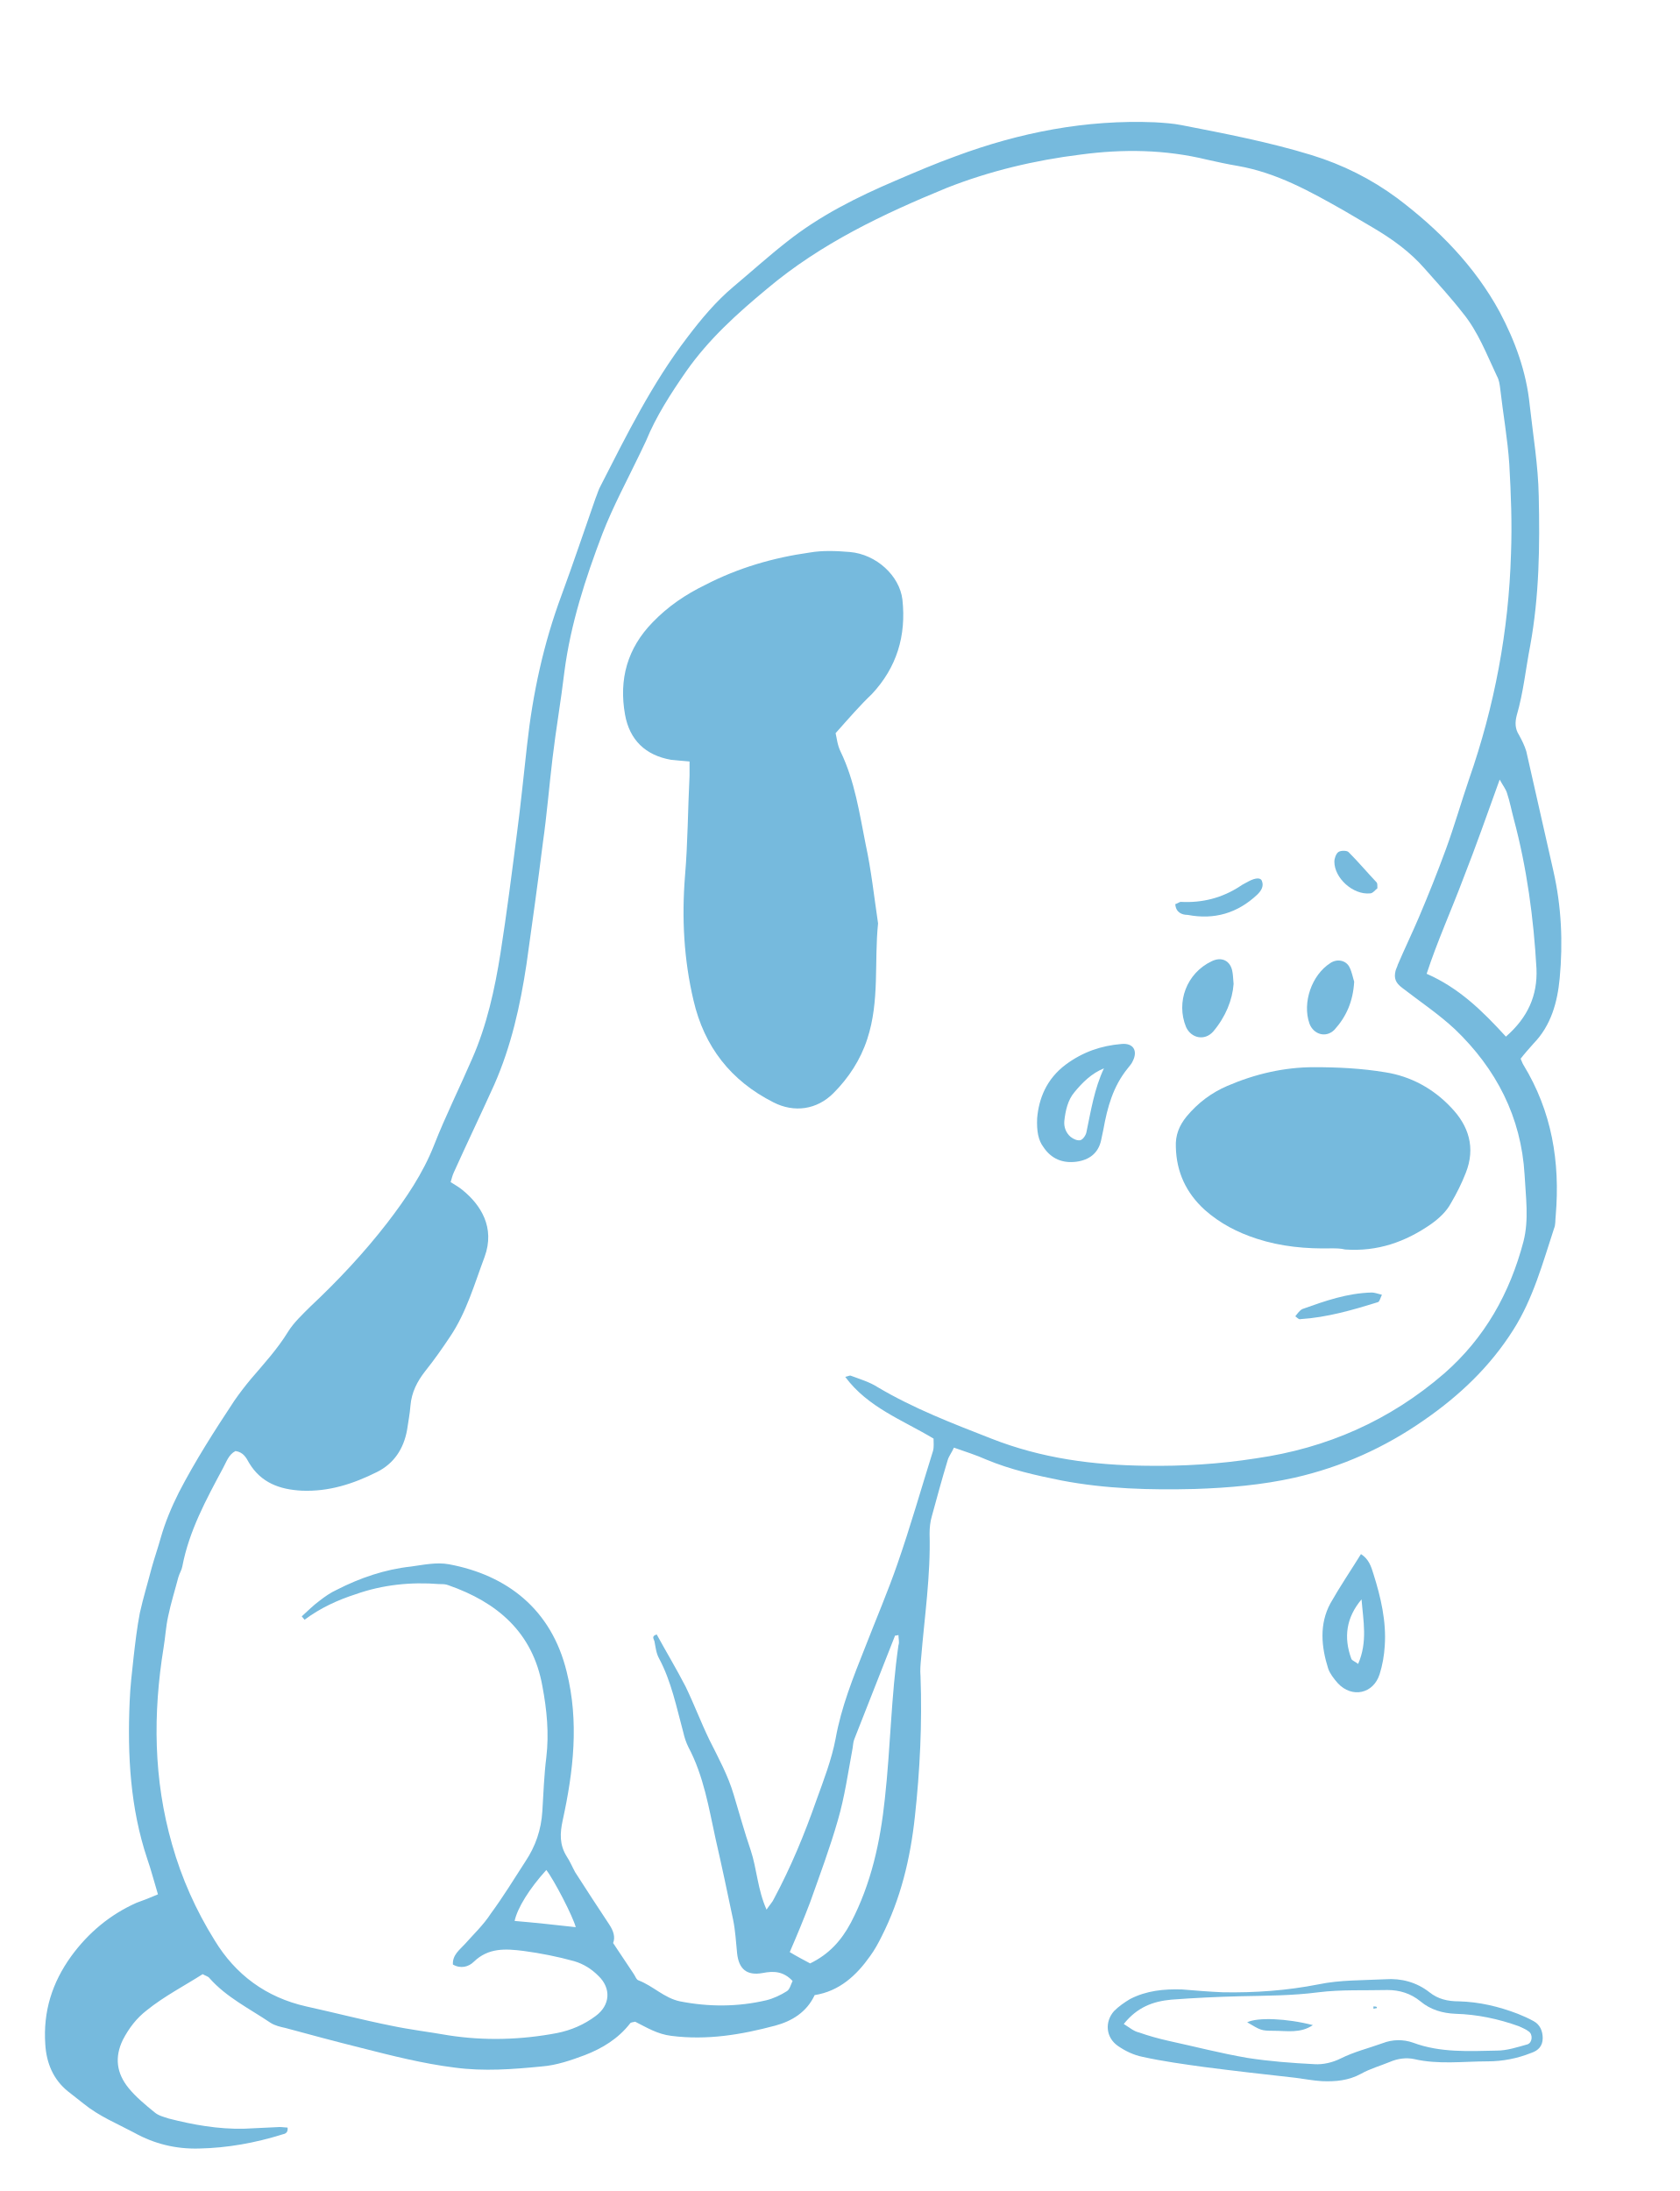
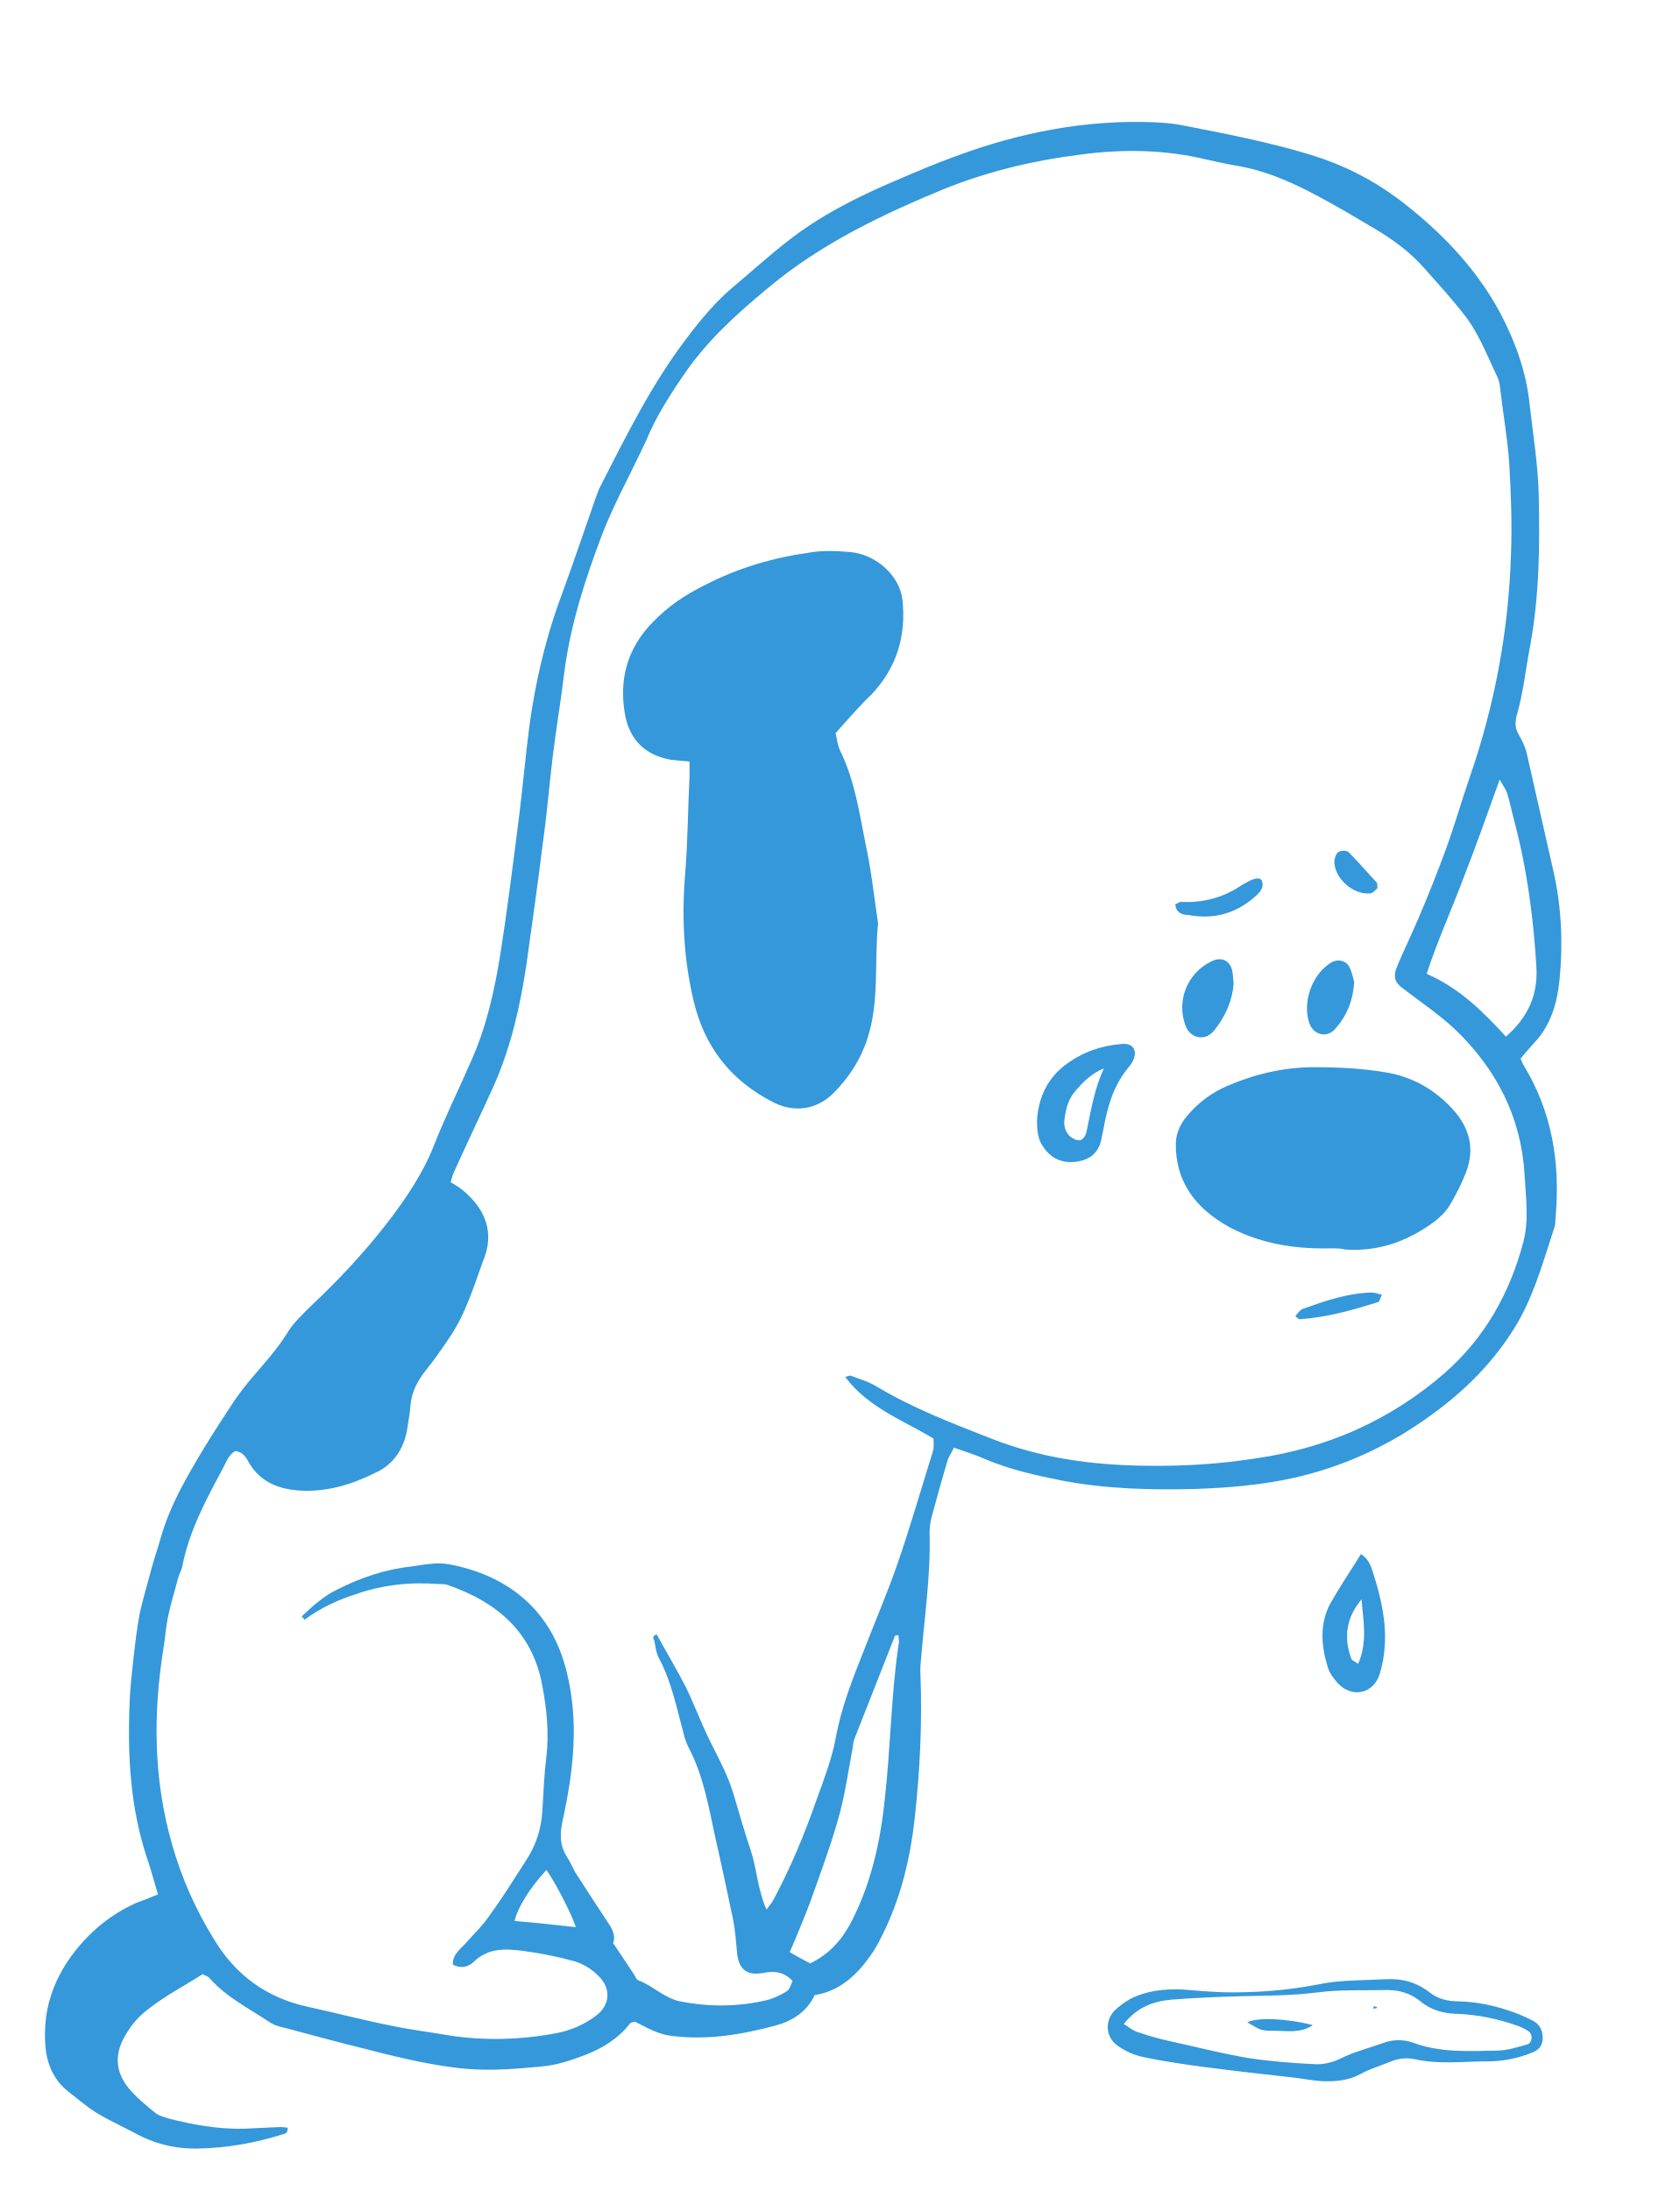
<svg xmlns="http://www.w3.org/2000/svg" version="1.1" id="Layer_1" x="0px" y="0px" viewBox="0 0 296.6 387" style="enable-background:new 0 0 296.6 387;" xml:space="preserve">
  <style type="text/css">
- 	.st0{fill-rule:evenodd;clip-rule:evenodd;fill:#76BADD;}
+ 	.st0{fill-rule:evenodd;clip-rule:evenodd;fill:#3498DB;}
</style>
  <g>
-     <path class="st0" d="M27.9,334.6c-0.7-2.3-1.2-4.3-1.9-6.3c-3-9-3.5-18.3-3.1-27.7c0.1-2.6,0.4-5.2,0.7-7.9   c0.3-2.6,0.6-5.2,1.1-7.8c0.6-2.7,1.4-5.3,2.1-8c0.5-1.8,1.1-3.5,1.6-5.3c0.8-2.8,1.9-5.4,3.2-8c2.9-5.6,6.3-10.9,9.8-16.2   c0.9-1.3,1.9-2.6,2.9-3.8c2.3-2.7,4.7-5.3,6.6-8.4c1-1.6,2.5-3,3.9-4.4c4.9-4.6,9.5-9.5,13.6-14.8c3.3-4.3,6.3-8.7,8.3-13.8   c2-5.1,4.5-10.1,6.7-15.2c2.6-5.9,4-12.3,5-18.6c1.1-7,2-14.1,2.9-21.1c0.7-5.2,1.2-10.5,1.8-15.7c1-9.1,2.9-17.9,6.1-26.5   c2.1-5.7,4-11.4,6-17.1c0.3-0.7,0.5-1.5,0.9-2.2c4.6-9,9.1-18.1,15.3-26.2c2.5-3.3,5.1-6.4,8.2-9c3.1-2.6,6.2-5.4,9.4-7.9   c5.8-4.6,12.4-7.9,19.2-10.8c3.5-1.5,7-3,10.6-4.3c11.3-4.2,23-6.5,35.2-6c1.6,0.1,3.2,0.2,4.7,0.5c7.7,1.5,15.5,3,23,5.3   c5.5,1.7,10.5,4.2,15.1,7.6c7.3,5.5,13.7,12,18.1,20.1c2.7,5.1,4.7,10.5,5.3,16.4c0.6,5.4,1.5,10.7,1.6,16.1   c0.2,8.8,0.1,17.6-1.5,26.4c-0.8,4.1-1.2,8.3-2.4,12.4c-0.3,1.2-0.3,2.3,0.4,3.4c0.5,0.9,1,1.9,1.3,2.9c1.6,7,3.2,14.1,4.8,21.2   c1.4,6.2,1.7,12.5,1.1,18.9c-0.4,4.2-1.5,8.3-4.6,11.5c-0.8,0.9-1.6,1.8-2.3,2.7c0.2,0.4,0.3,0.8,0.5,1.1c5,8.2,6.5,17.1,5.7,26.6   c-0.1,0.8,0,1.6-0.3,2.3c-2,6.1-3.7,12.4-7.2,17.9c-4.1,6.5-9.5,11.6-15.7,15.9c-7,4.9-14.6,8.3-22.9,10.2   c-5.8,1.3-11.7,1.8-17.6,2c-7.9,0.2-15.8,0-23.6-1.5c-4.5-0.9-9-1.9-13.3-3.7c-1.8-0.8-3.7-1.4-5.7-2.1c-0.4,0.9-0.9,1.5-1.1,2.2   c-1,3.3-1.9,6.6-2.8,9.9c-0.3,1-0.4,2.1-0.4,3.1c0.2,7.4-0.9,14.7-1.5,22c-0.1,1.1-0.2,2.1-0.1,3.2c0.3,8.3-0.1,16.6-1,24.8   c-0.8,7.4-2.5,14.5-5.9,21.2c-0.6,1.2-1.2,2.3-2,3.4c-2.4,3.4-5.4,6.2-9.8,6.9c-1.4,3-4,4.6-7,5.4c-6,1.6-12,2.6-18.3,1.8   c-2.5-0.3-4.4-1.5-6.4-2.5c-0.4,0.1-0.8,0.1-0.9,0.3c-2.1,2.7-4.9,4.4-8,5.6c-2.4,0.9-5,1.8-7.6,2c-5.1,0.5-10.2,0.9-15.4,0.2   c-5.6-0.7-11.1-2.1-16.6-3.5c-4.4-1.1-8.9-2.3-13.3-3.5c-0.9-0.2-1.8-0.4-2.6-0.9c-3.7-2.5-7.8-4.5-10.8-7.9   c-0.2-0.3-0.7-0.4-1.2-0.7c-3.3,2.1-6.8,3.9-9.9,6.4c-1.8,1.4-3.1,3.1-4.2,5.2c-1.5,3.1-1.1,5.9,1,8.5c1.3,1.6,3,3,4.6,4.3   c0.7,0.6,1.6,0.8,2.5,1.1c4.3,1.1,8.7,1.9,13.3,1.8c2.1-0.1,4.2-0.2,6.3-0.3c0.5,0,1,0.1,1.4,0.1c0.1,0.9-0.4,1.1-0.9,1.2   c-4.8,1.5-9.7,2.4-14.8,2.5c-4,0.1-7.8-0.8-11.4-2.8c-3-1.6-6.2-2.9-8.9-5.1c-0.9-0.7-1.9-1.5-2.8-2.2c-2.6-2.1-3.8-5-4-8.3   c-0.4-5.8,1.2-10.9,4.6-15.6c3-4.1,6.8-7.3,11.5-9.4C25.5,335.6,26.5,335.2,27.9,334.6z M53.8,286.1c-0.2-0.2-0.3-0.4-0.5-0.6   c1.1-1,2.1-2,3.2-2.8c0.9-0.7,1.9-1.4,3-1.9c4.1-2.1,8.5-3.6,13.1-4.1c2.2-0.3,4.5-0.8,6.7-0.4c10.2,1.9,18.1,7.9,20.8,19   c2.2,8.8,1.2,17.5-0.7,26.2c-0.5,2.3-0.6,4.3,0.7,6.4c0.6,0.9,1,1.9,1.5,2.8c2,3.1,4,6.2,6,9.2c0.8,1.2,1.1,2.3,0.7,3.3   c1.3,2,2.5,3.7,3.6,5.4c0.3,0.4,0.5,1.1,0.9,1.2c2.6,1,4.5,3.1,7.3,3.7c5.1,1,10.2,1,15.3-0.2c1.2-0.3,2.5-0.9,3.6-1.6   c0.5-0.3,0.7-1.2,1-1.8c-1.6-1.7-3.3-1.8-5.3-1.4c-2.8,0.5-4.2-0.7-4.5-3.5c-0.2-2-0.3-3.9-0.7-5.9c-1-4.8-2-9.5-3.1-14.3   c-1.2-5.5-2.1-11.1-4.8-16.2c-0.4-0.8-0.7-1.7-0.9-2.6c-1.2-4.4-2.1-9-4.3-13.1c-0.5-0.9-0.6-2-0.8-3c-0.1-0.4-0.6-0.9,0.4-1.2   c1.7,3.1,3.5,6.1,5.1,9.2c1.5,3.1,2.7,6.3,4.2,9.4c1.6,3.2,3.3,6.3,4.3,9.7c1,3.3,1.9,6.6,3,9.8c1.1,3.3,1.2,6.9,2.8,10.5   c0.6-0.9,1.1-1.4,1.3-1.9c3-5.6,5.4-11.4,7.5-17.4c1.3-3.6,2.7-7.2,3.4-10.9c1-5.6,3.1-10.8,5.2-16.1c1.9-4.9,4-9.8,5.7-14.7   c2.3-6.6,4.2-13.3,6.3-20c0.2-0.7,0.1-1.5,0.1-2.2c-5.5-3.3-11.6-5.5-15.6-10.9c0.5-0.1,0.8-0.3,1-0.2c1.6,0.6,3.3,1.1,4.7,2   c6.4,3.8,13.2,6.4,20.1,9.1c8.9,3.5,18,4.7,27.4,4.8c6.5,0.1,12.9-0.3,19.3-1.3c12.6-1.8,23.7-6.7,33.3-15   c7.2-6.3,11.6-14.2,14-23.3c1-3.9,0.4-7.9,0.2-11.8c-0.6-10.2-5-18.7-12.3-25.7c-2.9-2.7-6.2-4.9-9.3-7.3c-1.2-0.9-1.5-1.7-1.2-3   c0.1-0.4,0.3-0.7,0.4-1.1c1.2-2.8,2.5-5.5,3.7-8.3c1.7-4,3.3-8,4.8-12.1c1.5-4.1,2.7-8.3,4.1-12.4c4.5-12.9,7-26.2,7.4-39.8   c0.2-5.3,0-10.5-0.3-15.8c-0.3-4.5-1.1-8.9-1.6-13.3c-0.1-0.8-0.2-1.6-0.6-2.3c-1.8-3.8-3.3-7.8-6-11.1c-2.1-2.7-4.4-5.2-6.7-7.8   c-2.6-3-5.8-5.3-9.2-7.3c-1.7-1-3.4-2-5.1-3c-6-3.4-11.9-6.7-18.8-7.9c-1.8-0.3-3.6-0.7-5.4-1.1c-7.4-1.8-14.8-1.9-22.3-0.9   c-8.1,1-16.1,2.9-23.7,5.9C156,37.8,145,43,135.5,51c-5.3,4.4-10.3,8.9-14.3,14.6c-2.7,3.9-5.3,7.9-7.1,12.3   c-0.3,0.7-0.7,1.4-1,2.1c-2.3,4.8-4.8,9.4-6.7,14.3c-3,7.9-5.6,15.9-6.7,24.3c-0.6,5.1-1.5,10.2-2.1,15.3c-0.6,5-1,10-1.7,14.9   c-0.9,7.2-1.9,14.4-2.9,21.5c-1.1,7.3-2.7,14.5-5.7,21.3c-2.3,5.1-4.8,10.3-7.1,15.4c-0.3,0.6-0.4,1.2-0.6,1.8   c0.8,0.5,1.5,0.9,2.1,1.4c3.2,2.6,5.8,6.6,3.9,11.8c-1.8,4.8-3.2,9.8-6.1,14.1c-1.4,2.1-2.8,4.1-4.4,6.1c-1.4,1.8-2.4,3.7-2.6,6.1   c-0.1,1.4-0.4,2.9-0.6,4.3c-0.6,3.3-2.3,5.9-5.3,7.4c-4.2,2.1-8.5,3.5-13.3,3.3c-3.9-0.2-7.2-1.4-9.3-4.9c-0.5-0.9-1-1.9-2.4-2.1   c-1.2,0.6-1.6,1.9-2.2,3c-3,5.6-6,11.1-7.2,17.4c-0.1,0.6-0.5,1.2-0.7,1.9c-0.6,2.3-1.3,4.5-1.8,6.9c-0.4,1.8-0.5,3.7-0.8,5.5   c-1.9,11.7-1.8,23.3,1.5,34.8c1.7,6,4.2,11.6,7.5,16.9c3.7,6.1,9.1,10.1,16.2,11.7c5,1.1,10,2.4,15,3.4c3.3,0.7,6.7,1.1,10.1,1.7   c6.4,1,12.9,0.8,19.2-0.4c2.5-0.5,4.8-1.5,6.8-3c2.6-1.9,2.8-4.9,0.5-7.1c-1.2-1.2-2.6-2.1-4.3-2.6c-2.9-0.8-5.9-1.4-8.9-1.8   c-3.2-0.4-6.2-0.6-8.8,1.9c-0.9,0.9-2.3,1.3-3.7,0.5c-0.1-1.7,1.2-2.6,2.1-3.6c1.6-1.8,3.3-3.4,4.6-5.4c2.2-3,4.1-6.1,6.1-9.2   c1.8-2.7,2.8-5.6,3-8.9c0.2-3.2,0.3-6.3,0.7-9.5c0.5-4.2,0.1-8.4-0.7-12.6c-1.7-9.5-8-14.8-16.6-17.8c-0.5-0.2-1-0.2-1.6-0.2   c-5-0.4-10,0.1-14.8,1.8C59.7,282.6,56.6,284,53.8,286.1z M266,183.1c3.9-3.4,5.6-7.3,5.4-12c-0.5-8.9-1.7-17.8-4-26.4   c-0.4-1.5-0.7-3.1-1.2-4.6c-0.2-0.7-0.7-1.3-1.3-2.4c-2.2,6.1-4.2,11.8-6.4,17.4c-2.1,5.6-4.6,11.1-6.5,16.9   C257.7,174.5,261.8,178.5,266,183.1z M158.7,288.8c-0.3,0.1-0.5,0.1-0.6,0.1c-2.4,6.1-4.8,12.2-7.2,18.3c-0.2,0.5-0.2,1-0.3,1.6   c-0.8,4.3-1.4,8.6-2.6,12.7c-1.4,4.9-3.2,9.7-4.9,14.5c-1.1,2.9-2.3,5.8-3.6,8.8c1.3,0.8,2.5,1.4,3.6,2c3.3-1.6,5.5-4,7.2-7.2   c3.6-6.9,5.2-14.3,6-21.9c1-9,1.1-18.1,2.4-27.1C158.9,290.1,158.7,289.4,158.7,288.8z M101.7,340.4c-0.5-1.9-3.8-8.3-5.2-10.1   c-3,3.3-5.1,6.7-5.6,9C94.5,339.6,98.1,340,101.7,340.4z" />
+     <path class="st0" d="M27.9,334.6c-0.7-2.3-1.2-4.3-1.9-6.3c-3-9-3.5-18.3-3.1-27.7c0.1-2.6,0.4-5.2,0.7-7.9   c0.3-2.6,0.6-5.2,1.1-7.8c0.6-2.7,1.4-5.3,2.1-8c0.5-1.8,1.1-3.5,1.6-5.3c0.8-2.8,1.9-5.4,3.2-8c2.9-5.6,6.3-10.9,9.8-16.2   c0.9-1.3,1.9-2.6,2.9-3.8c2.3-2.7,4.7-5.3,6.6-8.4c1-1.6,2.5-3,3.9-4.4c4.9-4.6,9.5-9.5,13.6-14.8c3.3-4.3,6.3-8.7,8.3-13.8   s4.5-10.1,6.7-15.2c2.6-5.9,4-12.3,5-18.6c1.1-7,2-14.1,2.9-21.1c0.7-5.2,1.2-10.5,1.8-15.7c1-9.1,2.9-17.9,6.1-26.5   c2.1-5.7,4-11.4,6-17.1c0.3-0.7,0.5-1.5,0.9-2.2c4.6-9,9.1-18.1,15.3-26.2c2.5-3.3,5.1-6.4,8.2-9c3.1-2.6,6.2-5.4,9.4-7.9   c5.8-4.6,12.4-7.9,19.2-10.8c3.5-1.5,7-3,10.6-4.3c11.3-4.2,23-6.5,35.2-6c1.6,0.1,3.2,0.2,4.7,0.5c7.7,1.5,15.5,3,23,5.3   c5.5,1.7,10.5,4.2,15.1,7.6c7.3,5.5,13.7,12,18.1,20.1c2.7,5.1,4.7,10.5,5.3,16.4c0.6,5.4,1.5,10.7,1.6,16.1   c0.2,8.8,0.1,17.6-1.5,26.4c-0.8,4.1-1.2,8.3-2.4,12.4c-0.3,1.2-0.3,2.3,0.4,3.4c0.5,0.9,1,1.9,1.3,2.9c1.6,7,3.2,14.1,4.8,21.2   c1.4,6.2,1.7,12.5,1.1,18.9c-0.4,4.2-1.5,8.3-4.6,11.5c-0.8,0.9-1.6,1.8-2.3,2.7c0.2,0.4,0.3,0.8,0.5,1.1c5,8.2,6.5,17.1,5.7,26.6   c-0.1,0.8,0,1.6-0.3,2.3c-2,6.1-3.7,12.4-7.2,17.9c-4.1,6.5-9.5,11.6-15.7,15.9c-7,4.9-14.6,8.3-22.9,10.2   c-5.8,1.3-11.7,1.8-17.6,2c-7.9,0.2-15.8,0-23.6-1.5c-4.5-0.9-9-1.9-13.3-3.7c-1.8-0.8-3.7-1.4-5.7-2.1c-0.4,0.9-0.9,1.5-1.1,2.2   c-1,3.3-1.9,6.6-2.8,9.9c-0.3,1-0.4,2.1-0.4,3.1c0.2,7.4-0.9,14.7-1.5,22c-0.1,1.1-0.2,2.1-0.1,3.2c0.3,8.3-0.1,16.6-1,24.8   c-0.8,7.4-2.5,14.5-5.9,21.2c-0.6,1.2-1.2,2.3-2,3.4c-2.4,3.4-5.4,6.2-9.8,6.9c-1.4,3-4,4.6-7,5.4c-6,1.6-12,2.6-18.3,1.8   c-2.5-0.3-4.4-1.5-6.4-2.5c-0.4,0.1-0.8,0.1-0.9,0.3c-2.1,2.7-4.9,4.4-8,5.6c-2.4,0.9-5,1.8-7.6,2c-5.1,0.5-10.2,0.9-15.4,0.2   c-5.6-0.7-11.1-2.1-16.6-3.5c-4.4-1.1-8.9-2.3-13.3-3.5c-0.9-0.2-1.8-0.4-2.6-0.9c-3.7-2.5-7.8-4.5-10.8-7.9   c-0.2-0.3-0.7-0.4-1.2-0.7c-3.3,2.1-6.8,3.9-9.9,6.4c-1.8,1.4-3.1,3.1-4.2,5.2c-1.5,3.1-1.1,5.9,1,8.5c1.3,1.6,3,3,4.6,4.3   c0.7,0.6,1.6,0.8,2.5,1.1c4.3,1.1,8.7,1.9,13.3,1.8c2.1-0.1,4.2-0.2,6.3-0.3c0.5,0,1,0.1,1.4,0.1c0.1,0.9-0.4,1.1-0.9,1.2   c-4.8,1.5-9.7,2.4-14.8,2.5c-4,0.1-7.8-0.8-11.4-2.8c-3-1.6-6.2-2.9-8.9-5.1c-0.9-0.7-1.9-1.5-2.8-2.2c-2.6-2.1-3.8-5-4-8.3   c-0.4-5.8,1.2-10.9,4.6-15.6c3-4.1,6.8-7.3,11.5-9.4C25.5,335.6,26.5,335.2,27.9,334.6z M53.8,286.1c-0.2-0.2-0.3-0.4-0.5-0.6   c1.1-1,2.1-2,3.2-2.8c0.9-0.7,1.9-1.4,3-1.9c4.1-2.1,8.5-3.6,13.1-4.1c2.2-0.3,4.5-0.8,6.7-0.4c10.2,1.9,18.1,7.9,20.8,19   c2.2,8.8,1.2,17.5-0.7,26.2c-0.5,2.3-0.6,4.3,0.7,6.4c0.6,0.9,1,1.9,1.5,2.8c2,3.1,4,6.2,6,9.2c0.8,1.2,1.1,2.3,0.7,3.3   c1.3,2,2.5,3.7,3.6,5.4c0.3,0.4,0.5,1.1,0.9,1.2c2.6,1,4.5,3.1,7.3,3.7c5.1,1,10.2,1,15.3-0.2c1.2-0.3,2.5-0.9,3.6-1.6   c0.5-0.3,0.7-1.2,1-1.8c-1.6-1.7-3.3-1.8-5.3-1.4c-2.8,0.5-4.2-0.7-4.5-3.5c-0.2-2-0.3-3.9-0.7-5.9c-1-4.8-2-9.5-3.1-14.3   c-1.2-5.5-2.1-11.1-4.8-16.2c-0.4-0.8-0.7-1.7-0.9-2.6c-1.2-4.4-2.1-9-4.3-13.1c-0.5-0.9-0.6-2-0.8-3c-0.1-0.4-0.6-0.9,0.4-1.2   c1.7,3.1,3.5,6.1,5.1,9.2c1.5,3.1,2.7,6.3,4.2,9.4c1.6,3.2,3.3,6.3,4.3,9.7c1,3.3,1.9,6.6,3,9.8c1.1,3.3,1.2,6.9,2.8,10.5   c0.6-0.9,1.1-1.4,1.3-1.9c3-5.6,5.4-11.4,7.5-17.4c1.3-3.6,2.7-7.2,3.4-10.9c1-5.6,3.1-10.8,5.2-16.1c1.9-4.9,4-9.8,5.7-14.7   c2.3-6.6,4.2-13.3,6.3-20c0.2-0.7,0.1-1.5,0.1-2.2c-5.5-3.3-11.6-5.5-15.6-10.9c0.5-0.1,0.8-0.3,1-0.2c1.6,0.6,3.3,1.1,4.7,2   c6.4,3.8,13.2,6.4,20.1,9.1c8.9,3.5,18,4.7,27.4,4.8c6.5,0.1,12.9-0.3,19.3-1.3c12.6-1.8,23.7-6.7,33.3-15   c7.2-6.3,11.6-14.2,14-23.3c1-3.9,0.4-7.9,0.2-11.8c-0.6-10.2-5-18.7-12.3-25.7c-2.9-2.7-6.2-4.9-9.3-7.3c-1.2-0.9-1.5-1.7-1.2-3   c0.1-0.4,0.3-0.7,0.4-1.1c1.2-2.8,2.5-5.5,3.7-8.3c1.7-4,3.3-8,4.8-12.1s2.7-8.3,4.1-12.4c4.5-12.9,7-26.2,7.4-39.8   c0.2-5.3,0-10.5-0.3-15.8c-0.3-4.5-1.1-8.9-1.6-13.3c-0.1-0.8-0.2-1.6-0.6-2.3c-1.8-3.8-3.3-7.8-6-11.1c-2.1-2.7-4.4-5.2-6.7-7.8   c-2.6-3-5.8-5.3-9.2-7.3c-1.7-1-3.4-2-5.1-3c-6-3.4-11.9-6.7-18.8-7.9c-1.8-0.3-3.6-0.7-5.4-1.1c-7.4-1.8-14.8-1.9-22.3-0.9   c-8.1,1-16.1,2.9-23.7,5.9C156,37.8,145,43,135.5,51c-5.3,4.4-10.3,8.9-14.3,14.6c-2.7,3.9-5.3,7.9-7.1,12.3   c-0.3,0.7-0.7,1.4-1,2.1c-2.3,4.8-4.8,9.4-6.7,14.3c-3,7.9-5.6,15.9-6.7,24.3c-0.6,5.1-1.5,10.2-2.1,15.3c-0.6,5-1,10-1.7,14.9   C95,156,94,163.2,93,170.3c-1.1,7.3-2.7,14.5-5.7,21.3c-2.3,5.1-4.8,10.3-7.1,15.4c-0.3,0.6-0.4,1.2-0.6,1.8   c0.8,0.5,1.5,0.9,2.1,1.4c3.2,2.6,5.8,6.6,3.9,11.8c-1.8,4.8-3.2,9.8-6.1,14.1c-1.4,2.1-2.8,4.1-4.4,6.1c-1.4,1.8-2.4,3.7-2.6,6.1   c-0.1,1.4-0.4,2.9-0.6,4.3c-0.6,3.3-2.3,5.9-5.3,7.4c-4.2,2.1-8.5,3.5-13.3,3.3c-3.9-0.2-7.2-1.4-9.3-4.9c-0.5-0.9-1-1.9-2.4-2.1   c-1.2,0.6-1.6,1.9-2.2,3c-3,5.6-6,11.1-7.2,17.4c-0.1,0.6-0.5,1.2-0.7,1.9c-0.6,2.3-1.3,4.5-1.8,6.9c-0.4,1.8-0.5,3.7-0.8,5.5   c-1.9,11.7-1.8,23.3,1.5,34.8c1.7,6,4.2,11.6,7.5,16.9c3.7,6.1,9.1,10.1,16.2,11.7c5,1.1,10,2.4,15,3.4c3.3,0.7,6.7,1.1,10.1,1.7   c6.4,1,12.9,0.8,19.2-0.4c2.5-0.5,4.8-1.5,6.8-3c2.6-1.9,2.8-4.9,0.5-7.1c-1.2-1.2-2.6-2.1-4.3-2.6c-2.9-0.8-5.9-1.4-8.9-1.8   c-3.2-0.4-6.2-0.6-8.8,1.9c-0.9,0.9-2.3,1.3-3.7,0.5c-0.1-1.7,1.2-2.6,2.1-3.6c1.6-1.8,3.3-3.4,4.6-5.4c2.2-3,4.1-6.1,6.1-9.2   c1.8-2.7,2.8-5.6,3-8.9c0.2-3.2,0.3-6.3,0.7-9.5c0.5-4.2,0.1-8.4-0.7-12.6c-1.7-9.5-8-14.8-16.6-17.8c-0.5-0.2-1-0.2-1.6-0.2   c-5-0.4-10,0.1-14.8,1.8C59.7,282.6,56.6,284,53.8,286.1z M266,183.1c3.9-3.4,5.6-7.3,5.4-12c-0.5-8.9-1.7-17.8-4-26.4   c-0.4-1.5-0.7-3.1-1.2-4.6c-0.2-0.7-0.7-1.3-1.3-2.4c-2.2,6.1-4.2,11.8-6.4,17.4c-2.1,5.6-4.6,11.1-6.5,16.9   C257.7,174.5,261.8,178.5,266,183.1z M158.7,288.8c-0.3,0.1-0.5,0.1-0.6,0.1c-2.4,6.1-4.8,12.2-7.2,18.3c-0.2,0.5-0.2,1-0.3,1.6   c-0.8,4.3-1.4,8.6-2.6,12.7c-1.4,4.9-3.2,9.7-4.9,14.5c-1.1,2.9-2.3,5.8-3.6,8.8c1.3,0.8,2.5,1.4,3.6,2c3.3-1.6,5.5-4,7.2-7.2   c3.6-6.9,5.2-14.3,6-21.9c1-9,1.1-18.1,2.4-27.1C158.9,290.1,158.7,289.4,158.7,288.8z M101.7,340.4c-0.5-1.9-3.8-8.3-5.2-10.1   c-3,3.3-5.1,6.7-5.6,9C94.5,339.6,98.1,340,101.7,340.4z" />
    <path class="st0" d="M216,351.9c5.7,0.1,11.3-0.3,16.9-1.4c3.8-0.8,7.9-0.7,11.8-0.9c2.8-0.2,5.5,0.5,7.8,2.3   c1.5,1.2,3.2,1.6,5.2,1.6c3.6,0.1,7,0.9,10.4,2.2c1,0.4,1.9,0.8,2.8,1.3c1.1,0.6,1.6,1.7,1.6,3c0,1.4-0.8,2.2-2,2.6   c-2.5,1-5.1,1.5-7.7,1.5c-4.3,0-8.7,0.6-13-0.4c-1.4-0.3-2.9-0.1-4.3,0.5c-1.7,0.7-3.5,1.2-5.1,2.1c-2.2,1.2-4.5,1.4-6.9,1.3   c-1.6-0.1-3.1-0.4-4.7-0.6c-5.4-0.6-10.7-1.2-16.1-1.9c-3.6-0.5-7.3-1-10.9-1.8c-1.5-0.3-3-1-4.3-1.9c-2.2-1.5-2.4-4.3-0.7-6.2   c0.8-0.8,1.8-1.5,2.8-2.1c2.9-1.5,6-1.8,9.2-1.7C211.2,351.6,213.6,351.8,216,351.9z M198.5,357.5c1.1,0.7,1.8,1.3,2.7,1.5   c1.7,0.6,3.5,1.1,5.3,1.5c4.6,1,9.2,2.2,13.9,3c3.9,0.6,7.8,0.9,11.8,1.1c1.5,0.1,3.2-0.3,4.6-1c2.4-1.2,4.9-1.8,7.4-2.7   c1.8-0.7,3.7-0.7,5.4-0.1c4.8,1.8,9.9,1.5,14.8,1.4c1.8,0,3.6-0.6,5.4-1.1c0.9-0.3,1-1.8,0.2-2.3c-0.5-0.4-1.1-0.6-1.7-0.9   c-3.6-1.3-7.4-2.1-11.2-2.2c-2.3-0.1-4.4-0.7-6.2-2.2c-1.7-1.4-3.7-2-5.8-2c-4.1,0.1-8.2-0.1-12.2,0.4c-4.6,0.6-9.2,0.6-13.8,0.7   c-4.1,0.1-8.2,0.3-12.2,0.6C203.7,353.5,200.9,354.5,198.5,357.5z" />
    <path class="st0" d="M240.4,274.5c1.4,0.9,1.8,2.2,2.2,3.5c1.3,4.1,2.3,8.4,2,12.7c-0.1,1.7-0.4,3.4-0.9,5   c-1.1,3.5-4.9,4.3-7.4,1.6c-0.7-0.8-1.4-1.7-1.7-2.6c-1.2-3.8-1.6-7.8,0.4-11.5C236.7,280.2,238.6,277.4,240.4,274.5z M240.5,282.5   c-2.7,3.2-3.2,6.7-1.8,10.5c0.1,0.3,0.7,0.5,1.2,0.9C241.6,290,240.8,286.3,240.5,282.5z" />
    <path class="st0" d="M147.6,129.5c0.2,0.8,0.3,2.1,0.9,3.3c2.5,5.2,3.3,10.8,4.4,16.3c1,4.6,1.5,9.3,2.2,14   c-0.7,6.8,0.3,13.7-1.9,20.4c-1.2,3.7-3.3,6.9-6,9.6c-2.9,2.9-6.9,3.5-10.6,1.6c-7.5-3.8-12.2-9.8-14.1-18   c-1.7-7.2-2.1-14.5-1.5-22c0.5-5.9,0.5-11.8,0.8-17.7c0-0.8,0-1.5,0-2.5c-1.3-0.1-2.3-0.2-3.3-0.3c-4.5-0.8-7.3-3.5-8.1-8   c-1.1-6.2,0.4-11.7,4.9-16.3c2.7-2.8,5.8-4.9,9.3-6.6c5.8-3,12-4.8,18.4-5.7c2.3-0.4,4.7-0.3,7.1-0.1c4.7,0.4,8.8,4.2,9.3,8.4   c0.7,6.4-1,12-5.4,16.7C151.9,124.6,150,126.8,147.6,129.5z" />
    <path class="st0" d="M235.2,220.5c-4.5,0.1-8.9-0.3-13.2-1.7c-3.4-1.1-6.5-2.7-9.2-5.1c-3.3-3-5-6.7-5.1-11.1   c-0.1-2.1,0.6-3.8,1.9-5.4c2-2.4,4.4-4.2,7.2-5.4c4.9-2.1,10-3.3,15.3-3.3c4.2,0,8.4,0.2,12.6,0.9c4.5,0.7,8.5,2.9,11.6,6.2   c3.1,3.2,4.4,7.1,2.6,11.6c-0.7,1.8-1.6,3.6-2.6,5.3c-0.8,1.5-2.1,2.7-3.5,3.7c-4.6,3.2-9.5,4.9-15.2,4.5   C236.8,220.5,236,220.5,235.2,220.5z" />
    <path class="st0" d="M183.2,197.5c0.3-3.4,1.6-6.9,5.1-9.5c3-2.2,6.2-3.3,9.8-3.6c2.1-0.2,2.9,1.2,2,3c-0.2,0.5-0.6,0.9-0.9,1.3   c-2.6,3.2-3.6,6.9-4.3,10.8c-0.1,0.6-0.3,1.3-0.4,1.9c-0.5,2.3-2.1,3.5-4.4,3.8c-2.4,0.3-4.4-0.5-5.8-2.6   C183.4,201.4,183.1,199.8,183.2,197.5z M195,188.7c-2.2,0.9-3.8,2.5-5.2,4.2c-1.2,1.4-1.6,3.3-1.8,5.1c-0.1,1.1,0.3,2.1,1.1,2.8   c0.5,0.4,1.2,0.7,1.7,0.6c0.5-0.1,1-0.9,1.1-1.4C192.7,196.2,193.3,192.3,195,188.7z" />
    <path class="st0" d="M217.9,173.8c-0.2,2.8-1.4,5.8-3.6,8.4c-1.5,1.7-3.9,1.2-4.8-0.8c-1.8-4.4,0.1-9.5,4.5-11.6   c1.8-0.9,3.4-0.1,3.7,1.9C217.8,172.2,217.8,172.7,217.9,173.8z" />
    <path class="st0" d="M239.2,173.4c-0.2,3.5-1.4,6.2-3.5,8.5c-1.5,1.5-3.7,0.8-4.4-1.1c-1.3-3.7,0.4-8.6,3.7-10.7   c1.2-0.8,2.8-0.5,3.4,0.8C238.8,171.7,239,172.8,239.2,173.4z" />
    <path class="st0" d="M207.6,159.7c0.4-0.1,0.7-0.4,1-0.4c3.8,0.2,7.3-0.7,10.5-2.8c0.4-0.3,0.9-0.5,1.4-0.8   c1.3-0.7,2.2-0.7,2.4-0.1c0.4,1-0.2,1.8-0.8,2.4c-3.5,3.3-7.6,4.5-12.3,3.6C208.8,161.6,207.7,161.2,207.6,159.7z" />
    <path class="st0" d="M228.8,232.5c0.4-0.5,0.8-1.1,1.3-1.3c3.9-1.4,7.9-2.8,12.2-2.9c0.5,0,1,0.2,1.8,0.4c-0.3,0.6-0.4,1.2-0.7,1.3   c-4.5,1.4-9,2.7-13.7,3C229.5,233.1,229.3,232.9,228.8,232.5z" />
-     <path class="st0" d="M243.3,156.9c-0.4,0.3-0.8,0.9-1.3,0.9c-3,0.3-6.3-2.7-6.3-5.6c0-0.6,0.3-1.4,0.7-1.7c0.4-0.3,1.5-0.3,1.8,0   c1.7,1.7,3.3,3.6,5,5.4C243.3,156.1,243.3,156.4,243.3,156.9z" />
+     <path class="st0" d="M243.3,156.9c-0.4,0.3-0.8,0.9-1.3,0.9c-3,0.3-6.3-2.7-6.3-5.6c0-0.6,0.3-1.4,0.7-1.7s1.5-0.3,1.8,0   c1.7,1.7,3.3,3.6,5,5.4C243.3,156.1,243.3,156.4,243.3,156.9z" />
    <path class="st0" d="M231.9,357.7c-2.2,1.5-4.6,1-6.9,1c-2.3,0-2.3-0.1-4.7-1.5C222.1,356.3,227.3,356.5,231.9,357.7z" />
    <path class="st0" d="M243.2,354.5c0,0.1,0,0.2,0,0.2c-0.2,0-0.4,0.1-0.6,0.1c0-0.1,0-0.3,0-0.4C242.8,354.4,243,354.4,243.2,354.5z   " />
  </g>
</svg>
